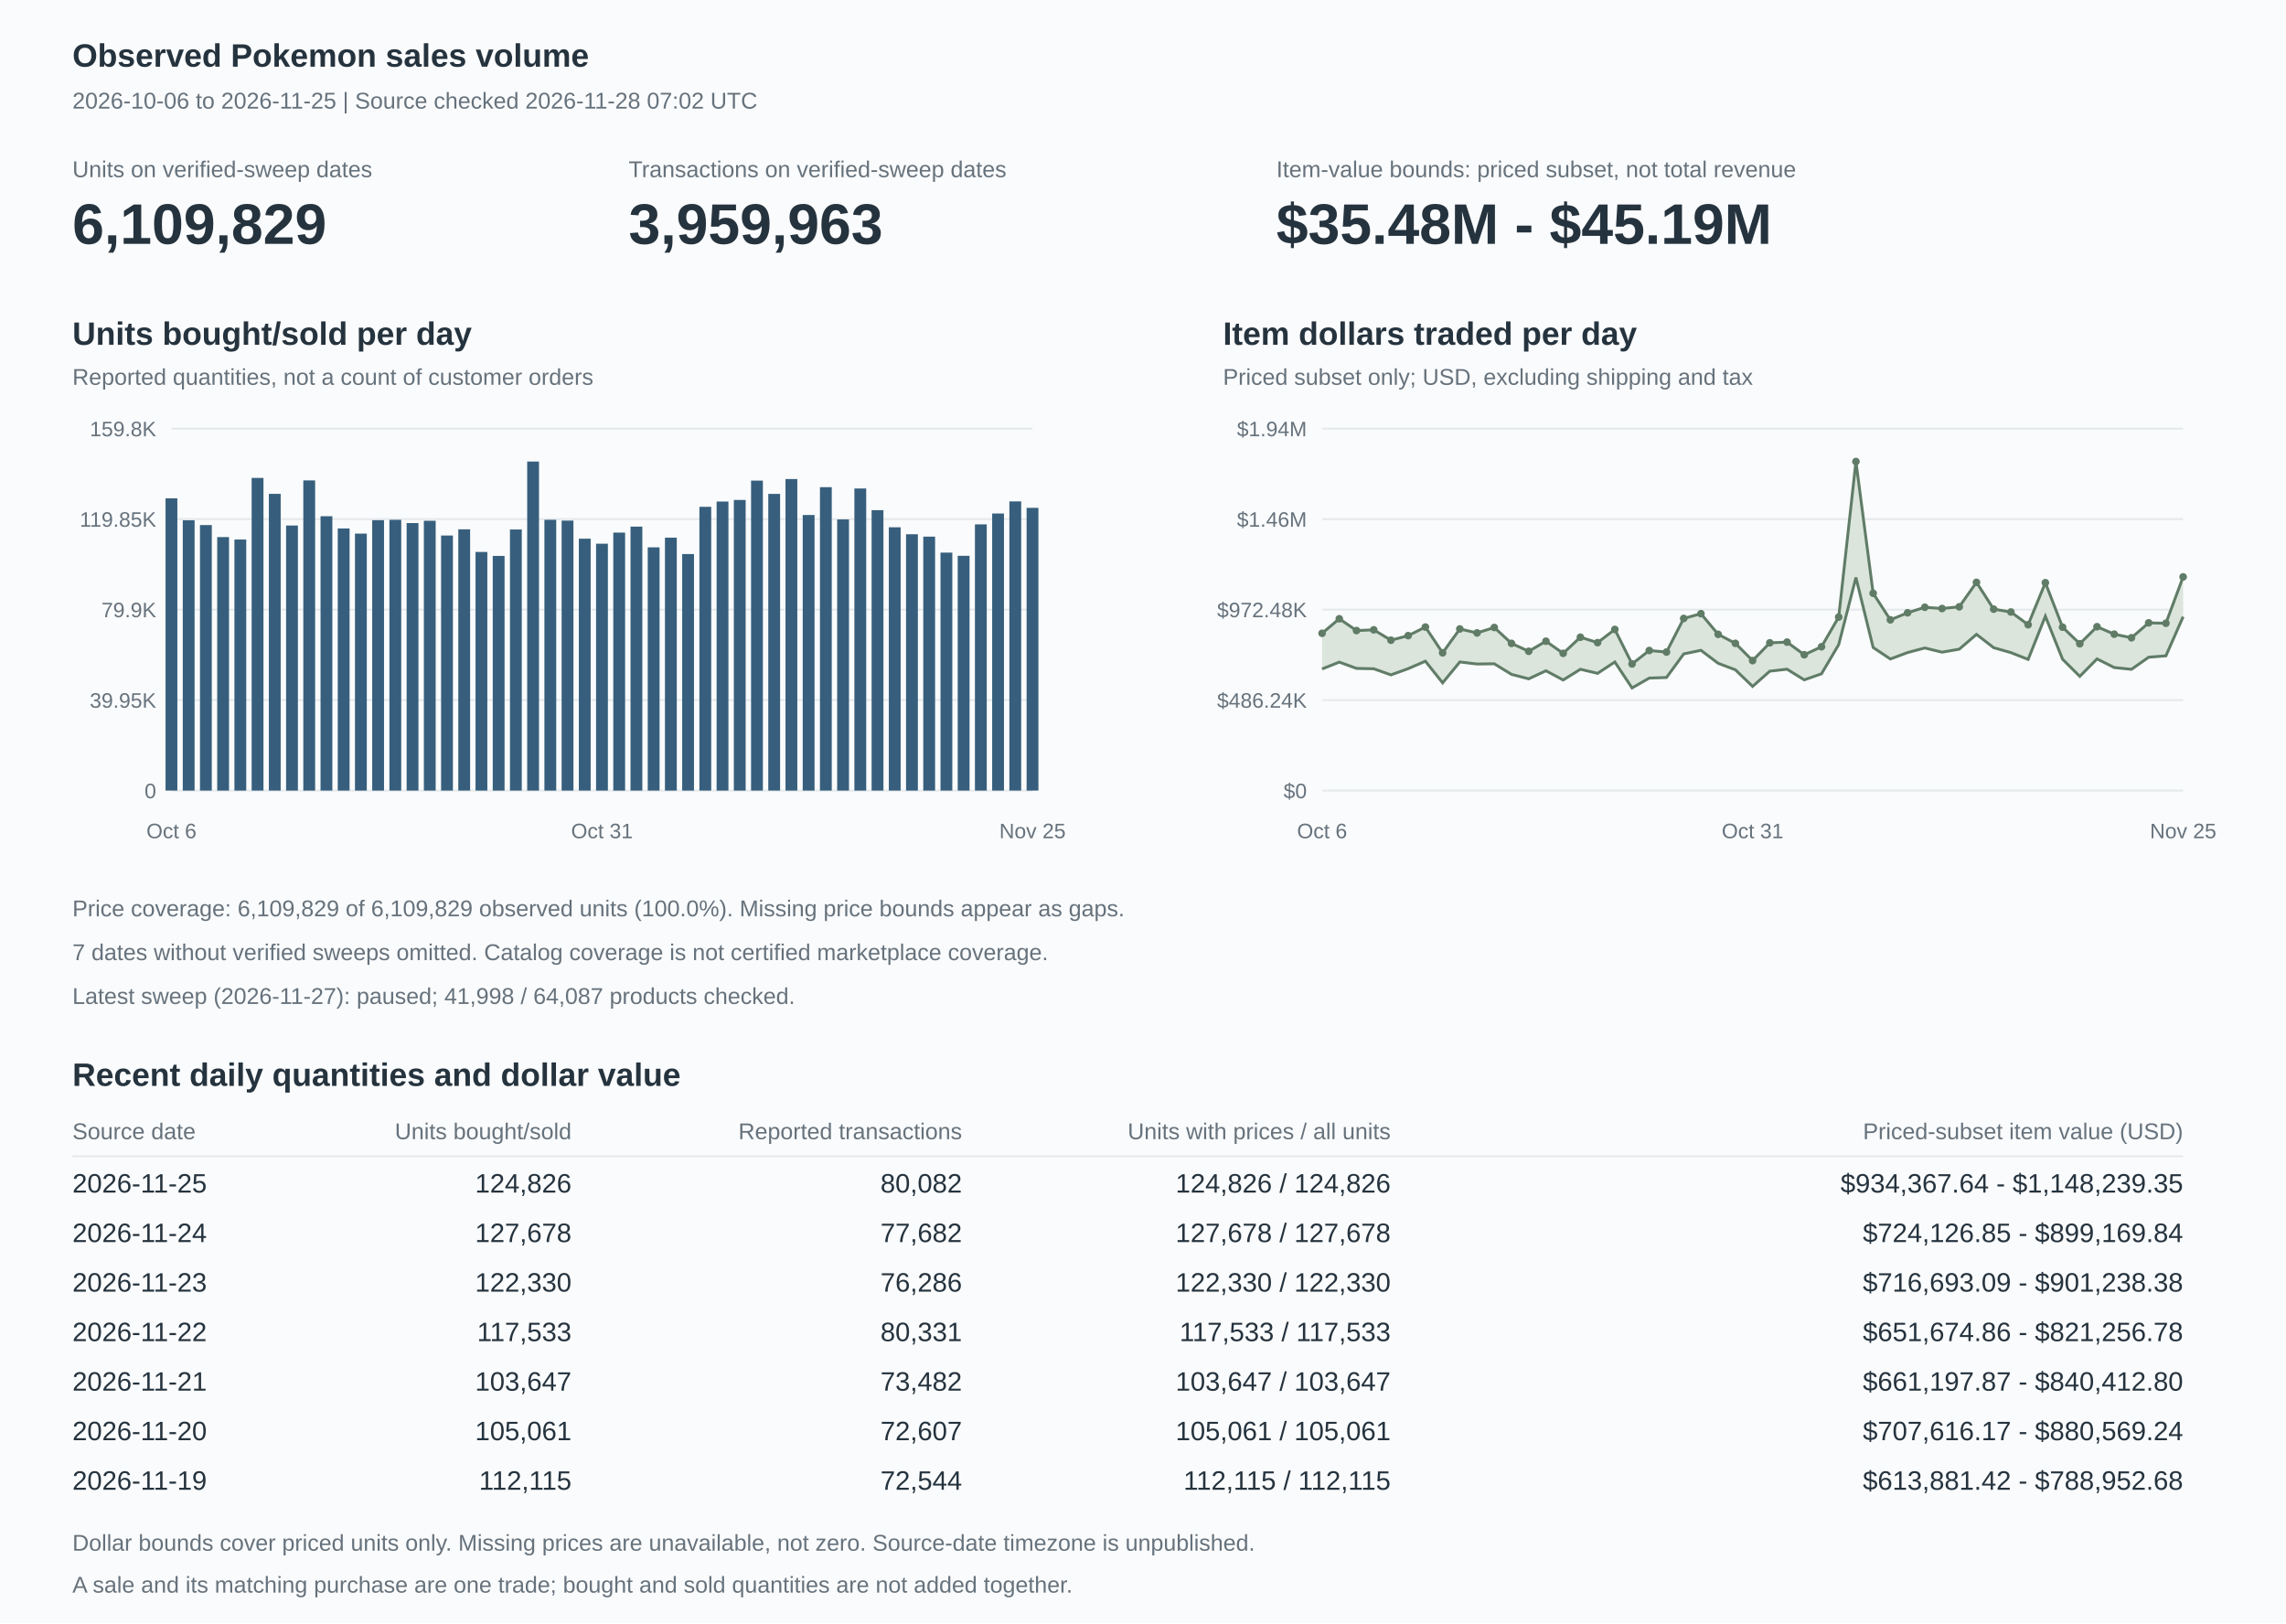
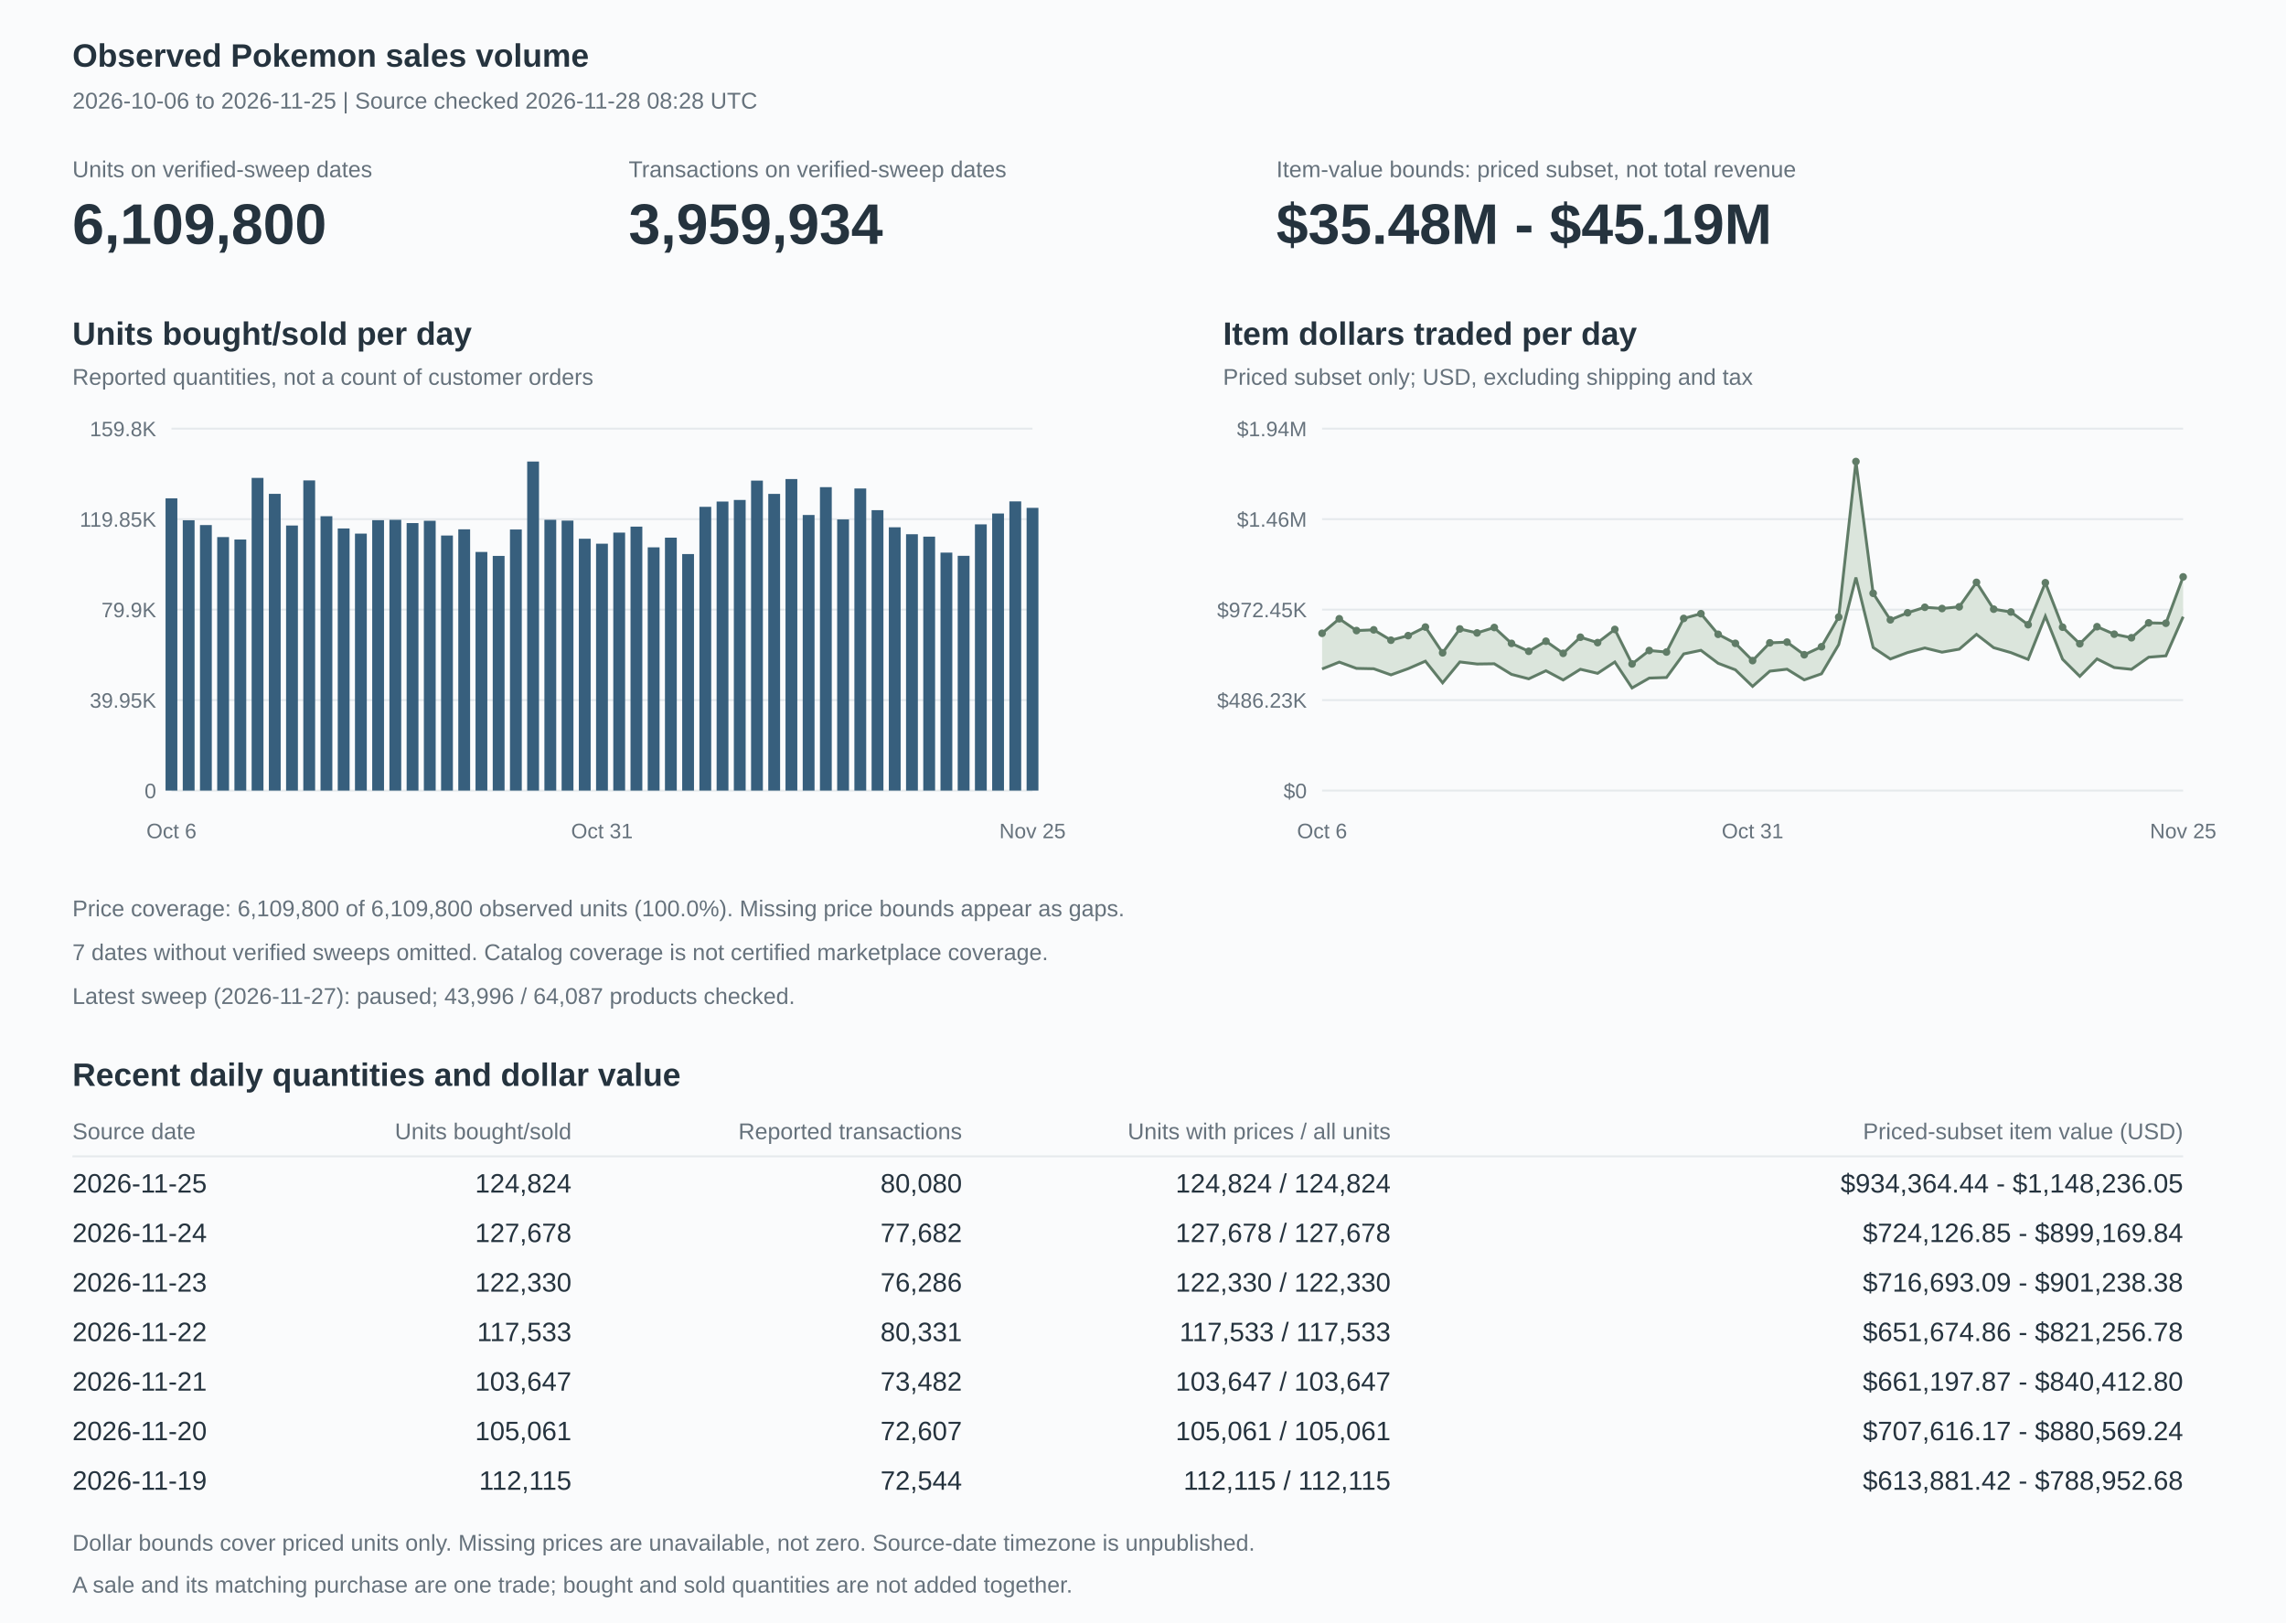
<svg xmlns="http://www.w3.org/2000/svg" width="1200" height="852" viewBox="0 0 1200 852" role="img" aria-labelledby="title description">
  <style>text{font-family:Arial,Helvetica,sans-serif;fill:#25333e;font-size:14px}.heading{font-size:17px;font-weight:600}.muted{fill:#66727c;font-size:12px}.axis{fill:#66727c;font-size:11px}.value{font-size:30px;font-weight:600}.grid{stroke:#e5e9ec;stroke-width:1}</style>
  <rect width="1200" height="852" fill="#fafbfc" />
  <text x="38" y="35" class="heading">Observed Pokemon sales volume</text>
-   <text x="38" y="57" class="muted">2026-10-06 to 2026-11-25 | Source checked 2026-11-28 07:02 UTC</text>
+   <text x="38" y="57" class="muted">2026-10-06 to 2026-11-25 | Source checked 2026-11-28 08:28 UTC</text>
  <text x="38" y="93" class="muted">Units on verified-sweep dates</text>
-   <text x="38" y="128" class="value">6,109,829</text>
+   <text x="38" y="128" class="value">6,109,800</text>
  <text x="330" y="93" class="muted">Transactions on verified-sweep dates</text>
-   <text x="330" y="128" class="value">3,959,963</text>
+   <text x="330" y="128" class="value">3,959,934</text>
  <text x="670" y="93" class="muted">Item-value bounds: priced subset, not total revenue</text>
  <text x="670" y="128" class="value">$35.48M - $45.19M</text>
  <text x="38" y="181" class="heading">Units bought/sold per day</text>
  <text x="38" y="202" class="muted">Reported quantities, not a count of customer orders</text>
  <path d="M90,415h452" class="grid" />
  <text x="82" y="419" text-anchor="end" class="axis">0</text>
  <path d="M90,367.5h452" class="grid" />
  <text x="82" y="371.5" text-anchor="end" class="axis">39.95K</text>
  <path d="M90,320h452" class="grid" />
  <text x="82" y="324" text-anchor="end" class="axis">79.9K</text>
  <path d="M90,272.5h452" class="grid" />
  <text x="82" y="276.5" text-anchor="end" class="axis">119.85K</text>
  <path d="M90,225h452" class="grid" />
  <text x="82" y="229" text-anchor="end" class="axis">159.8K</text>
  <rect x="86.898" y="261.598" width="6.204" height="153.402" fill="#375f7d" />
  <rect x="95.938" y="273.096" width="6.204" height="141.904" fill="#375f7d" />
  <rect x="104.978" y="275.622" width="6.204" height="139.378" fill="#375f7d" />
  <rect x="114.018" y="281.929" width="6.204" height="133.071" fill="#375f7d" />
  <rect x="123.058" y="283.21" width="6.204" height="131.79" fill="#375f7d" />
  <rect x="132.098" y="250.867" width="6.204" height="164.133" fill="#375f7d" />
  <rect x="141.138" y="259.233" width="6.204" height="155.767" fill="#375f7d" />
  <rect x="150.178" y="275.856" width="6.204" height="139.144" fill="#375f7d" />
  <rect x="159.218" y="252.182" width="6.204" height="162.818" fill="#375f7d" />
  <rect x="168.258" y="270.982" width="6.204" height="144.018" fill="#375f7d" />
  <rect x="177.298" y="277.402" width="6.204" height="137.598" fill="#375f7d" />
  <rect x="186.338" y="280.104" width="6.204" height="134.896" fill="#375f7d" />
  <rect x="195.378" y="273.057" width="6.204" height="141.943" fill="#375f7d" />
  <rect x="204.418" y="272.865" width="6.204" height="142.135" fill="#375f7d" />
  <rect x="213.458" y="274.575" width="6.204" height="140.425" fill="#375f7d" />
  <rect x="222.498" y="273.365" width="6.204" height="141.635" fill="#375f7d" />
  <rect x="231.538" y="281.11" width="6.204" height="133.89" fill="#375f7d" />
  <rect x="240.578" y="277.854" width="6.204" height="137.146" fill="#375f7d" />
  <rect x="249.618" y="289.74" width="6.204" height="125.26" fill="#375f7d" />
  <rect x="258.658" y="291.811" width="6.204" height="123.189" fill="#375f7d" />
  <rect x="267.698" y="277.946" width="6.204" height="137.054" fill="#375f7d" />
  <rect x="276.738" y="242.273" width="6.204" height="172.727" fill="#375f7d" />
  <rect x="285.778" y="272.851" width="6.204" height="142.149" fill="#375f7d" />
  <rect x="294.818" y="273.276" width="6.204" height="141.724" fill="#375f7d" />
-   <rect x="303.858" y="282.772" width="6.204" height="132.228" fill="#375f7d" />
+   <rect x="303.858" y="282.797" width="6.204" height="132.203" fill="#375f7d" />
  <rect x="312.898" y="285.401" width="6.204" height="129.599" fill="#375f7d" />
  <rect x="321.938" y="279.575" width="6.204" height="135.425" fill="#375f7d" />
  <rect x="330.978" y="276.44" width="6.204" height="138.56" fill="#375f7d" />
  <rect x="340.018" y="287.314" width="6.204" height="127.686" fill="#375f7d" />
  <rect x="349.058" y="282.226" width="6.204" height="132.774" fill="#375f7d" />
  <rect x="358.098" y="290.839" width="6.204" height="124.161" fill="#375f7d" />
-   <rect x="367.138" y="266.046" width="6.204" height="148.954" fill="#375f7d" />
-   <rect x="376.178" y="263.269" width="6.204" height="151.731" fill="#375f7d" />
+   <rect x="367.138" y="266.048" width="6.204" height="148.952" fill="#375f7d" />
+   <rect x="376.178" y="263.272" width="6.204" height="151.728" fill="#375f7d" />
  <rect x="385.218" y="262.444" width="6.204" height="152.556" fill="#375f7d" />
  <rect x="394.258" y="252.286" width="6.204" height="162.714" fill="#375f7d" />
  <rect x="403.298" y="259.26" width="6.204" height="155.74" fill="#375f7d" />
-   <rect x="412.338" y="251.46" width="6.204" height="163.54" fill="#375f7d" />
+   <rect x="412.338" y="251.461" width="6.204" height="163.539" fill="#375f7d" />
  <rect x="421.378" y="270.334" width="6.204" height="144.666" fill="#375f7d" />
  <rect x="430.418" y="255.724" width="6.204" height="159.276" fill="#375f7d" />
  <rect x="439.458" y="272.665" width="6.204" height="142.335" fill="#375f7d" />
  <rect x="448.498" y="256.418" width="6.204" height="158.582" fill="#375f7d" />
  <rect x="457.538" y="267.796" width="6.204" height="147.204" fill="#375f7d" />
-   <rect x="466.578" y="276.782" width="6.204" height="138.218" fill="#375f7d" />
+   <rect x="466.578" y="276.783" width="6.204" height="138.217" fill="#375f7d" />
  <rect x="475.618" y="280.437" width="6.204" height="134.563" fill="#375f7d" />
  <rect x="484.658" y="281.695" width="6.204" height="133.305" fill="#375f7d" />
  <rect x="493.698" y="290.082" width="6.204" height="124.918" fill="#375f7d" />
  <rect x="502.738" y="291.764" width="6.204" height="123.236" fill="#375f7d" />
  <rect x="511.778" y="275.253" width="6.204" height="139.747" fill="#375f7d" />
  <rect x="520.818" y="269.55" width="6.204" height="145.45" fill="#375f7d" />
  <rect x="529.858" y="263.191" width="6.204" height="151.809" fill="#375f7d" />
-   <rect x="538.898" y="266.582" width="6.204" height="148.418" fill="#375f7d" />
+   <rect x="538.898" y="266.584" width="6.204" height="148.416" fill="#375f7d" />
  <text x="90" y="440" text-anchor="middle" class="axis">Oct 6</text>
  <text x="316" y="440" text-anchor="middle" class="axis">Oct 31</text>
  <text x="542" y="440" text-anchor="middle" class="axis">Nov 25</text>
  <text x="642" y="181" class="heading">Item dollars traded per day</text>
  <text x="642" y="202" class="muted">Priced subset only; USD, excluding shipping and tax</text>
  <path d="M694,415h452" class="grid" />
  <text x="686" y="419" text-anchor="end" class="axis">$0</text>
  <path d="M694,367.5h452" class="grid" />
-   <text x="686" y="371.5" text-anchor="end" class="axis">$486.24K</text>
+   <text x="686" y="371.5" text-anchor="end" class="axis">$486.23K</text>
  <path d="M694,320h452" class="grid" />
-   <text x="686" y="324" text-anchor="end" class="axis">$972.48K</text>
+   <text x="686" y="324" text-anchor="end" class="axis">$972.45K</text>
  <path d="M694,272.5h452" class="grid" />
  <text x="686" y="276.5" text-anchor="end" class="axis">$1.46M</text>
  <path d="M694,225h452" class="grid" />
  <text x="686" y="229" text-anchor="end" class="axis">$1.94M</text>
-   <polygon points="694,332.438 703.04,324.814 712.08,331.008 721.12,330.623 730.16,336.065 739.2,333.665 748.24,329.158 757.28,342.687 766.32,330.159 775.36,332.245 784.4,329.396 793.44,337.73 802.48,341.884 811.52,336.592 820.56,342.96 829.6,334.491 838.64,337.335 847.68,330.402 856.72,348.519 865.76,341.469 874.8,342.28 883.84,324.642 892.88,322.14 901.92,332.977 910.96,337.705 920,346.777 929.04,337.442 938.08,337.069 947.12,343.699 956.16,339.498 965.2,323.915 974.24,242.273 983.28,311.445 992.32,325.371 1001.36,321.668 1010.4,318.775 1019.44,319.435 1028.48,318.535 1037.52,305.693 1046.56,319.769 1055.6,321.259 1064.64,327.931 1073.68,305.879 1082.72,329.229 1091.76,337.928 1100.8,328.978 1109.84,332.901 1118.88,334.773 1127.92,326.959 1136.96,327.161 1146,302.83 1146,323.723 1136.96,344.261 1127.92,344.987 1118.88,351.339 1109.84,350.408 1100.8,345.874 1091.76,355.031 1082.72,346.062 1073.68,323.479 1064.64,346.136 1055.6,342.572 1046.56,339.991 1037.52,332.999 1028.48,340.764 1019.44,342.348 1010.4,340.13 1001.36,342.542 992.32,345.925 983.28,339.891 974.24,303.162 965.2,338.369 956.16,353.699 947.12,356.869 938.08,351.283 929.04,352.308 920,360.306 910.96,351.597 901.92,348.18 892.88,341.364 883.84,343.259 874.8,355.636 865.76,355.94 856.72,361.117 847.68,347.496 838.64,353.451 829.6,351.318 820.56,356.937 811.52,352.098 802.48,356.334 793.44,353.989 784.4,348.433 775.36,348.56 766.32,347.468 757.28,358.44 748.24,347.077 739.2,350.994 730.16,354.261 721.12,351.049 712.08,350.862 703.04,347.552 694,351.168" fill="#dbe5dc" />
-   <polyline points="694,351.168 703.04,347.552 712.08,350.862 721.12,351.049 730.16,354.261 739.2,350.994 748.24,347.077 757.28,358.44 766.32,347.468 775.36,348.56 784.4,348.433 793.44,353.989 802.48,356.334 811.52,352.098 820.56,356.937 829.6,351.318 838.64,353.451 847.68,347.496 856.72,361.117 865.76,355.94 874.8,355.636 883.84,343.259 892.88,341.364 901.92,348.18 910.96,351.597 920,360.306 929.04,352.308 938.08,351.283 947.12,356.869 956.16,353.699 965.2,338.369 974.24,303.162 983.28,339.891 992.32,345.925 1001.36,342.542 1010.4,340.13 1019.44,342.348 1028.48,340.764 1037.52,332.999 1046.56,339.991 1055.6,342.572 1064.64,346.136 1073.68,323.479 1082.72,346.062 1091.76,355.031 1100.8,345.874 1109.84,350.408 1118.88,351.339 1127.92,344.987 1136.96,344.261 1146,323.723" fill="none" stroke="#607c67" stroke-width="1.5" />
-   <polyline points="694,332.438 703.04,324.814 712.08,331.008 721.12,330.623 730.16,336.065 739.2,333.665 748.24,329.158 757.28,342.687 766.32,330.159 775.36,332.245 784.4,329.396 793.44,337.73 802.48,341.884 811.52,336.592 820.56,342.96 829.6,334.491 838.64,337.335 847.68,330.402 856.72,348.519 865.76,341.469 874.8,342.28 883.84,324.642 892.88,322.14 901.92,332.977 910.96,337.705 920,346.777 929.04,337.442 938.08,337.069 947.12,343.699 956.16,339.498 965.2,323.915 974.24,242.273 983.28,311.445 992.32,325.371 1001.36,321.668 1010.4,318.775 1019.44,319.435 1028.48,318.535 1037.52,305.693 1046.56,319.769 1055.6,321.259 1064.64,327.931 1073.68,305.879 1082.72,329.229 1091.76,337.928 1100.8,328.978 1109.84,332.901 1118.88,334.773 1127.92,326.959 1136.96,327.161 1146,302.83" fill="none" stroke="#607c67" stroke-width="1.5" />
-   <circle cx="694" cy="332.438" r="2" fill="#607c67" />
-   <circle cx="703.04" cy="324.814" r="2" fill="#607c67" />
-   <circle cx="712.08" cy="331.008" r="2" fill="#607c67" />
-   <circle cx="721.12" cy="330.623" r="2" fill="#607c67" />
-   <circle cx="730.16" cy="336.065" r="2" fill="#607c67" />
-   <circle cx="739.2" cy="333.665" r="2" fill="#607c67" />
-   <circle cx="748.24" cy="329.158" r="2" fill="#607c67" />
-   <circle cx="757.28" cy="342.687" r="2" fill="#607c67" />
-   <circle cx="766.32" cy="330.159" r="2" fill="#607c67" />
-   <circle cx="775.36" cy="332.245" r="2" fill="#607c67" />
-   <circle cx="784.4" cy="329.396" r="2" fill="#607c67" />
-   <circle cx="793.44" cy="337.73" r="2" fill="#607c67" />
-   <circle cx="802.48" cy="341.884" r="2" fill="#607c67" />
-   <circle cx="811.52" cy="336.592" r="2" fill="#607c67" />
-   <circle cx="820.56" cy="342.96" r="2" fill="#607c67" />
-   <circle cx="829.6" cy="334.491" r="2" fill="#607c67" />
-   <circle cx="838.64" cy="337.335" r="2" fill="#607c67" />
-   <circle cx="847.68" cy="330.402" r="2" fill="#607c67" />
-   <circle cx="856.72" cy="348.519" r="2" fill="#607c67" />
-   <circle cx="865.76" cy="341.469" r="2" fill="#607c67" />
-   <circle cx="874.8" cy="342.28" r="2" fill="#607c67" />
-   <circle cx="883.84" cy="324.642" r="2" fill="#607c67" />
-   <circle cx="892.88" cy="322.14" r="2" fill="#607c67" />
-   <circle cx="901.92" cy="332.977" r="2" fill="#607c67" />
-   <circle cx="910.96" cy="337.705" r="2" fill="#607c67" />
-   <circle cx="920" cy="346.777" r="2" fill="#607c67" />
-   <circle cx="929.04" cy="337.442" r="2" fill="#607c67" />
-   <circle cx="938.08" cy="337.069" r="2" fill="#607c67" />
-   <circle cx="947.12" cy="343.699" r="2" fill="#607c67" />
-   <circle cx="956.16" cy="339.498" r="2" fill="#607c67" />
-   <circle cx="965.2" cy="323.915" r="2" fill="#607c67" />
+   <polygon points="694,332.436 703.04,324.812 712.08,331.005 721.12,330.62 730.16,336.062 739.2,333.662 748.24,329.156 757.28,342.685 766.32,330.157 775.36,332.243 784.4,329.393 793.44,337.728 802.48,341.882 811.52,336.59 820.56,342.958 829.6,334.489 838.64,337.333 847.68,330.4 856.72,348.518 865.76,341.467 874.8,342.278 883.84,324.639 892.88,322.138 901.92,332.975 910.96,337.706 920,346.776 929.04,337.44 938.08,337.067 947.12,343.697 956.16,339.496 965.2,323.913 974.24,242.273 983.28,311.443 992.32,325.369 1001.36,321.665 1010.4,318.773 1019.44,319.433 1028.48,318.532 1037.52,305.69 1046.56,319.767 1055.6,321.257 1064.64,327.928 1073.68,305.887 1082.72,329.227 1091.76,337.926 1100.8,328.976 1109.84,332.899 1118.88,334.77 1127.92,326.957 1136.96,327.159 1146,302.827 1146,323.721 1136.96,344.259 1127.92,344.985 1118.88,351.337 1109.84,350.407 1100.8,345.872 1091.76,355.029 1082.72,346.06 1073.68,323.487 1064.64,346.134 1055.6,342.57 1046.56,339.989 1037.52,332.997 1028.48,340.762 1019.44,342.347 1010.4,340.128 1001.36,342.54 992.32,345.923 983.28,339.89 974.24,303.164 965.2,338.367 956.16,353.697 947.12,356.867 938.08,351.281 929.04,352.306 920,360.304 910.96,351.598 901.92,348.178 892.88,341.362 883.84,343.257 874.8,355.634 865.76,355.938 856.72,361.116 847.68,347.494 838.64,353.449 829.6,351.316 820.56,356.936 811.52,352.096 802.48,356.333 793.44,353.987 784.4,348.432 775.36,348.558 766.32,347.466 757.28,358.438 748.24,347.075 739.2,350.992 730.16,354.259 721.12,351.047 712.08,350.86 703.04,347.55 694,351.166" fill="#dbe5dc" />
+   <polyline points="694,351.166 703.04,347.55 712.08,350.86 721.12,351.047 730.16,354.259 739.2,350.992 748.24,347.075 757.28,358.438 766.32,347.466 775.36,348.558 784.4,348.432 793.44,353.987 802.48,356.333 811.52,352.096 820.56,356.936 829.6,351.316 838.64,353.449 847.68,347.494 856.72,361.116 865.76,355.938 874.8,355.634 883.84,343.257 892.88,341.362 901.92,348.178 910.96,351.598 920,360.304 929.04,352.306 938.08,351.281 947.12,356.867 956.16,353.697 965.2,338.367 974.24,303.164 983.28,339.89 992.32,345.923 1001.36,342.54 1010.4,340.128 1019.44,342.347 1028.48,340.762 1037.52,332.997 1046.56,339.989 1055.6,342.57 1064.64,346.134 1073.68,323.487 1082.72,346.06 1091.76,355.029 1100.8,345.872 1109.84,350.407 1118.88,351.337 1127.92,344.985 1136.96,344.259 1146,323.721" fill="none" stroke="#607c67" stroke-width="1.5" />
+   <polyline points="694,332.436 703.04,324.812 712.08,331.005 721.12,330.62 730.16,336.062 739.2,333.662 748.24,329.156 757.28,342.685 766.32,330.157 775.36,332.243 784.4,329.393 793.44,337.728 802.48,341.882 811.52,336.59 820.56,342.958 829.6,334.489 838.64,337.333 847.68,330.4 856.72,348.518 865.76,341.467 874.8,342.278 883.84,324.639 892.88,322.138 901.92,332.975 910.96,337.706 920,346.776 929.04,337.44 938.08,337.067 947.12,343.697 956.16,339.496 965.2,323.913 974.24,242.273 983.28,311.443 992.32,325.369 1001.36,321.665 1010.4,318.773 1019.44,319.433 1028.48,318.532 1037.52,305.69 1046.56,319.767 1055.6,321.257 1064.64,327.928 1073.68,305.887 1082.72,329.227 1091.76,337.926 1100.8,328.976 1109.84,332.899 1118.88,334.77 1127.92,326.957 1136.96,327.159 1146,302.827" fill="none" stroke="#607c67" stroke-width="1.5" />
+   <circle cx="694" cy="332.436" r="2" fill="#607c67" />
+   <circle cx="703.04" cy="324.812" r="2" fill="#607c67" />
+   <circle cx="712.08" cy="331.005" r="2" fill="#607c67" />
+   <circle cx="721.12" cy="330.62" r="2" fill="#607c67" />
+   <circle cx="730.16" cy="336.062" r="2" fill="#607c67" />
+   <circle cx="739.2" cy="333.662" r="2" fill="#607c67" />
+   <circle cx="748.24" cy="329.156" r="2" fill="#607c67" />
+   <circle cx="757.28" cy="342.685" r="2" fill="#607c67" />
+   <circle cx="766.32" cy="330.157" r="2" fill="#607c67" />
+   <circle cx="775.36" cy="332.243" r="2" fill="#607c67" />
+   <circle cx="784.4" cy="329.393" r="2" fill="#607c67" />
+   <circle cx="793.44" cy="337.728" r="2" fill="#607c67" />
+   <circle cx="802.48" cy="341.882" r="2" fill="#607c67" />
+   <circle cx="811.52" cy="336.59" r="2" fill="#607c67" />
+   <circle cx="820.56" cy="342.958" r="2" fill="#607c67" />
+   <circle cx="829.6" cy="334.489" r="2" fill="#607c67" />
+   <circle cx="838.64" cy="337.333" r="2" fill="#607c67" />
+   <circle cx="847.68" cy="330.4" r="2" fill="#607c67" />
+   <circle cx="856.72" cy="348.518" r="2" fill="#607c67" />
+   <circle cx="865.76" cy="341.467" r="2" fill="#607c67" />
+   <circle cx="874.8" cy="342.278" r="2" fill="#607c67" />
+   <circle cx="883.84" cy="324.639" r="2" fill="#607c67" />
+   <circle cx="892.88" cy="322.138" r="2" fill="#607c67" />
+   <circle cx="901.92" cy="332.975" r="2" fill="#607c67" />
+   <circle cx="910.96" cy="337.706" r="2" fill="#607c67" />
+   <circle cx="920" cy="346.776" r="2" fill="#607c67" />
+   <circle cx="929.04" cy="337.44" r="2" fill="#607c67" />
+   <circle cx="938.08" cy="337.067" r="2" fill="#607c67" />
+   <circle cx="947.12" cy="343.697" r="2" fill="#607c67" />
+   <circle cx="956.16" cy="339.496" r="2" fill="#607c67" />
+   <circle cx="965.2" cy="323.913" r="2" fill="#607c67" />
  <circle cx="974.24" cy="242.273" r="2" fill="#607c67" />
-   <circle cx="983.28" cy="311.445" r="2" fill="#607c67" />
-   <circle cx="992.32" cy="325.371" r="2" fill="#607c67" />
-   <circle cx="1001.36" cy="321.668" r="2" fill="#607c67" />
-   <circle cx="1010.4" cy="318.775" r="2" fill="#607c67" />
-   <circle cx="1019.44" cy="319.435" r="2" fill="#607c67" />
-   <circle cx="1028.48" cy="318.535" r="2" fill="#607c67" />
-   <circle cx="1037.52" cy="305.693" r="2" fill="#607c67" />
-   <circle cx="1046.56" cy="319.769" r="2" fill="#607c67" />
-   <circle cx="1055.6" cy="321.259" r="2" fill="#607c67" />
-   <circle cx="1064.64" cy="327.931" r="2" fill="#607c67" />
-   <circle cx="1073.68" cy="305.879" r="2" fill="#607c67" />
-   <circle cx="1082.72" cy="329.229" r="2" fill="#607c67" />
-   <circle cx="1091.76" cy="337.928" r="2" fill="#607c67" />
-   <circle cx="1100.8" cy="328.978" r="2" fill="#607c67" />
-   <circle cx="1109.84" cy="332.901" r="2" fill="#607c67" />
-   <circle cx="1118.88" cy="334.773" r="2" fill="#607c67" />
-   <circle cx="1127.92" cy="326.959" r="2" fill="#607c67" />
-   <circle cx="1136.96" cy="327.161" r="2" fill="#607c67" />
-   <circle cx="1146" cy="302.83" r="2" fill="#607c67" />
+   <circle cx="983.28" cy="311.443" r="2" fill="#607c67" />
+   <circle cx="992.32" cy="325.369" r="2" fill="#607c67" />
+   <circle cx="1001.36" cy="321.665" r="2" fill="#607c67" />
+   <circle cx="1010.4" cy="318.773" r="2" fill="#607c67" />
+   <circle cx="1019.44" cy="319.433" r="2" fill="#607c67" />
+   <circle cx="1028.48" cy="318.532" r="2" fill="#607c67" />
+   <circle cx="1037.52" cy="305.69" r="2" fill="#607c67" />
+   <circle cx="1046.56" cy="319.767" r="2" fill="#607c67" />
+   <circle cx="1055.6" cy="321.257" r="2" fill="#607c67" />
+   <circle cx="1064.64" cy="327.928" r="2" fill="#607c67" />
+   <circle cx="1073.68" cy="305.887" r="2" fill="#607c67" />
+   <circle cx="1082.72" cy="329.227" r="2" fill="#607c67" />
+   <circle cx="1091.76" cy="337.926" r="2" fill="#607c67" />
+   <circle cx="1100.8" cy="328.976" r="2" fill="#607c67" />
+   <circle cx="1109.84" cy="332.899" r="2" fill="#607c67" />
+   <circle cx="1118.88" cy="334.77" r="2" fill="#607c67" />
+   <circle cx="1127.92" cy="326.957" r="2" fill="#607c67" />
+   <circle cx="1136.96" cy="327.159" r="2" fill="#607c67" />
+   <circle cx="1146" cy="302.827" r="2" fill="#607c67" />
  <text x="694" y="440" text-anchor="middle" class="axis">Oct 6</text>
  <text x="920" y="440" text-anchor="middle" class="axis">Oct 31</text>
  <text x="1146" y="440" text-anchor="middle" class="axis">Nov 25</text>
-   <text x="38" y="481" class="muted">Price coverage: 6,109,829 of 6,109,829 observed units (100.0%). Missing price bounds appear as gaps.</text>
+   <text x="38" y="481" class="muted">Price coverage: 6,109,800 of 6,109,800 observed units (100.0%). Missing price bounds appear as gaps.</text>
  <text x="38" y="504" class="muted">7 dates without verified sweeps omitted. Catalog coverage is not certified marketplace coverage.</text>
-   <text x="38" y="527" class="muted">Latest sweep (2026-11-27): paused; 41,998 / 64,087 products checked.</text>
+   <text x="38" y="527" class="muted">Latest sweep (2026-11-27): paused; 43,996 / 64,087 products checked.</text>
  <text x="38" y="570" class="heading">Recent daily quantities and dollar value</text>
  <text x="38" y="598" class="muted">Source date</text>
  <text x="300" y="598" text-anchor="end" class="muted">Units bought/sold</text>
  <text x="505" y="598" text-anchor="end" class="muted">Reported transactions</text>
  <text x="730" y="598" text-anchor="end" class="muted">Units with prices / all units</text>
  <text x="1146" y="598" text-anchor="end" class="muted">Priced-subset item value (USD)</text>
  <path d="M38,607h1108" class="grid" />
  <text x="38" y="626">2026-11-25</text>
-   <text x="300" y="626" text-anchor="end">124,826</text>
-   <text x="505" y="626" text-anchor="end">80,082</text>
-   <text x="730" y="626" text-anchor="end">124,826 / 124,826</text>
-   <text x="1146" y="626" text-anchor="end">$934,367.64 - $1,148,239.35</text>
+   <text x="300" y="626" text-anchor="end">124,824</text>
+   <text x="505" y="626" text-anchor="end">80,080</text>
+   <text x="730" y="626" text-anchor="end">124,824 / 124,824</text>
+   <text x="1146" y="626" text-anchor="end">$934,364.44 - $1,148,236.05</text>
  <text x="38" y="652">2026-11-24</text>
  <text x="300" y="652" text-anchor="end">127,678</text>
  <text x="505" y="652" text-anchor="end">77,682</text>
  <text x="730" y="652" text-anchor="end">127,678 / 127,678</text>
  <text x="1146" y="652" text-anchor="end">$724,126.85 - $899,169.84</text>
  <text x="38" y="678">2026-11-23</text>
  <text x="300" y="678" text-anchor="end">122,330</text>
  <text x="505" y="678" text-anchor="end">76,286</text>
  <text x="730" y="678" text-anchor="end">122,330 / 122,330</text>
  <text x="1146" y="678" text-anchor="end">$716,693.09 - $901,238.38</text>
  <text x="38" y="704">2026-11-22</text>
  <text x="300" y="704" text-anchor="end">117,533</text>
  <text x="505" y="704" text-anchor="end">80,331</text>
  <text x="730" y="704" text-anchor="end">117,533 / 117,533</text>
  <text x="1146" y="704" text-anchor="end">$651,674.86 - $821,256.78</text>
  <text x="38" y="730">2026-11-21</text>
  <text x="300" y="730" text-anchor="end">103,647</text>
  <text x="505" y="730" text-anchor="end">73,482</text>
  <text x="730" y="730" text-anchor="end">103,647 / 103,647</text>
  <text x="1146" y="730" text-anchor="end">$661,197.87 - $840,412.80</text>
  <text x="38" y="756">2026-11-20</text>
  <text x="300" y="756" text-anchor="end">105,061</text>
  <text x="505" y="756" text-anchor="end">72,607</text>
  <text x="730" y="756" text-anchor="end">105,061 / 105,061</text>
  <text x="1146" y="756" text-anchor="end">$707,616.17 - $880,569.24</text>
  <text x="38" y="782">2026-11-19</text>
  <text x="300" y="782" text-anchor="end">112,115</text>
  <text x="505" y="782" text-anchor="end">72,544</text>
  <text x="730" y="782" text-anchor="end">112,115 / 112,115</text>
  <text x="1146" y="782" text-anchor="end">$613,881.42 - $788,952.68</text>
  <text x="38" y="814" class="muted">Dollar bounds cover priced units only. Missing prices are unavailable, not zero. Source-date timezone is unpublished.</text>
  <text x="38" y="836" class="muted">A sale and its matching purchase are one trade; bought and sold quantities are not added together.</text>
</svg>
